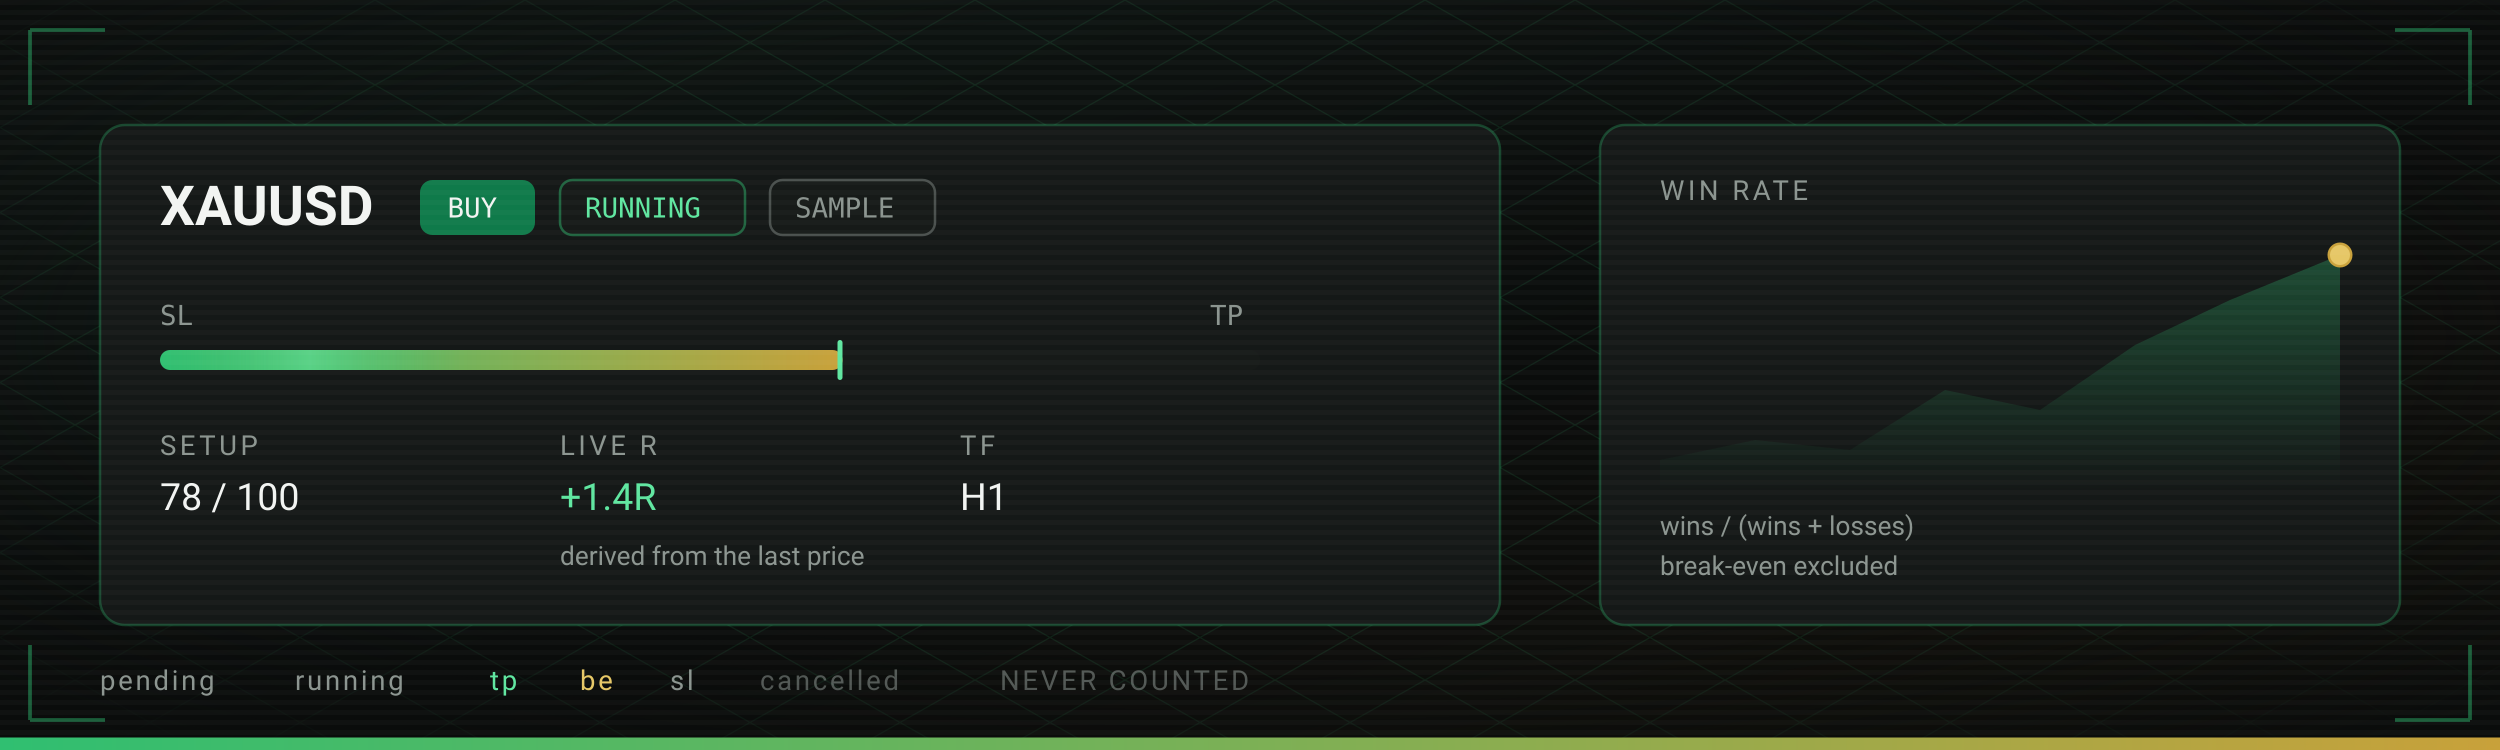
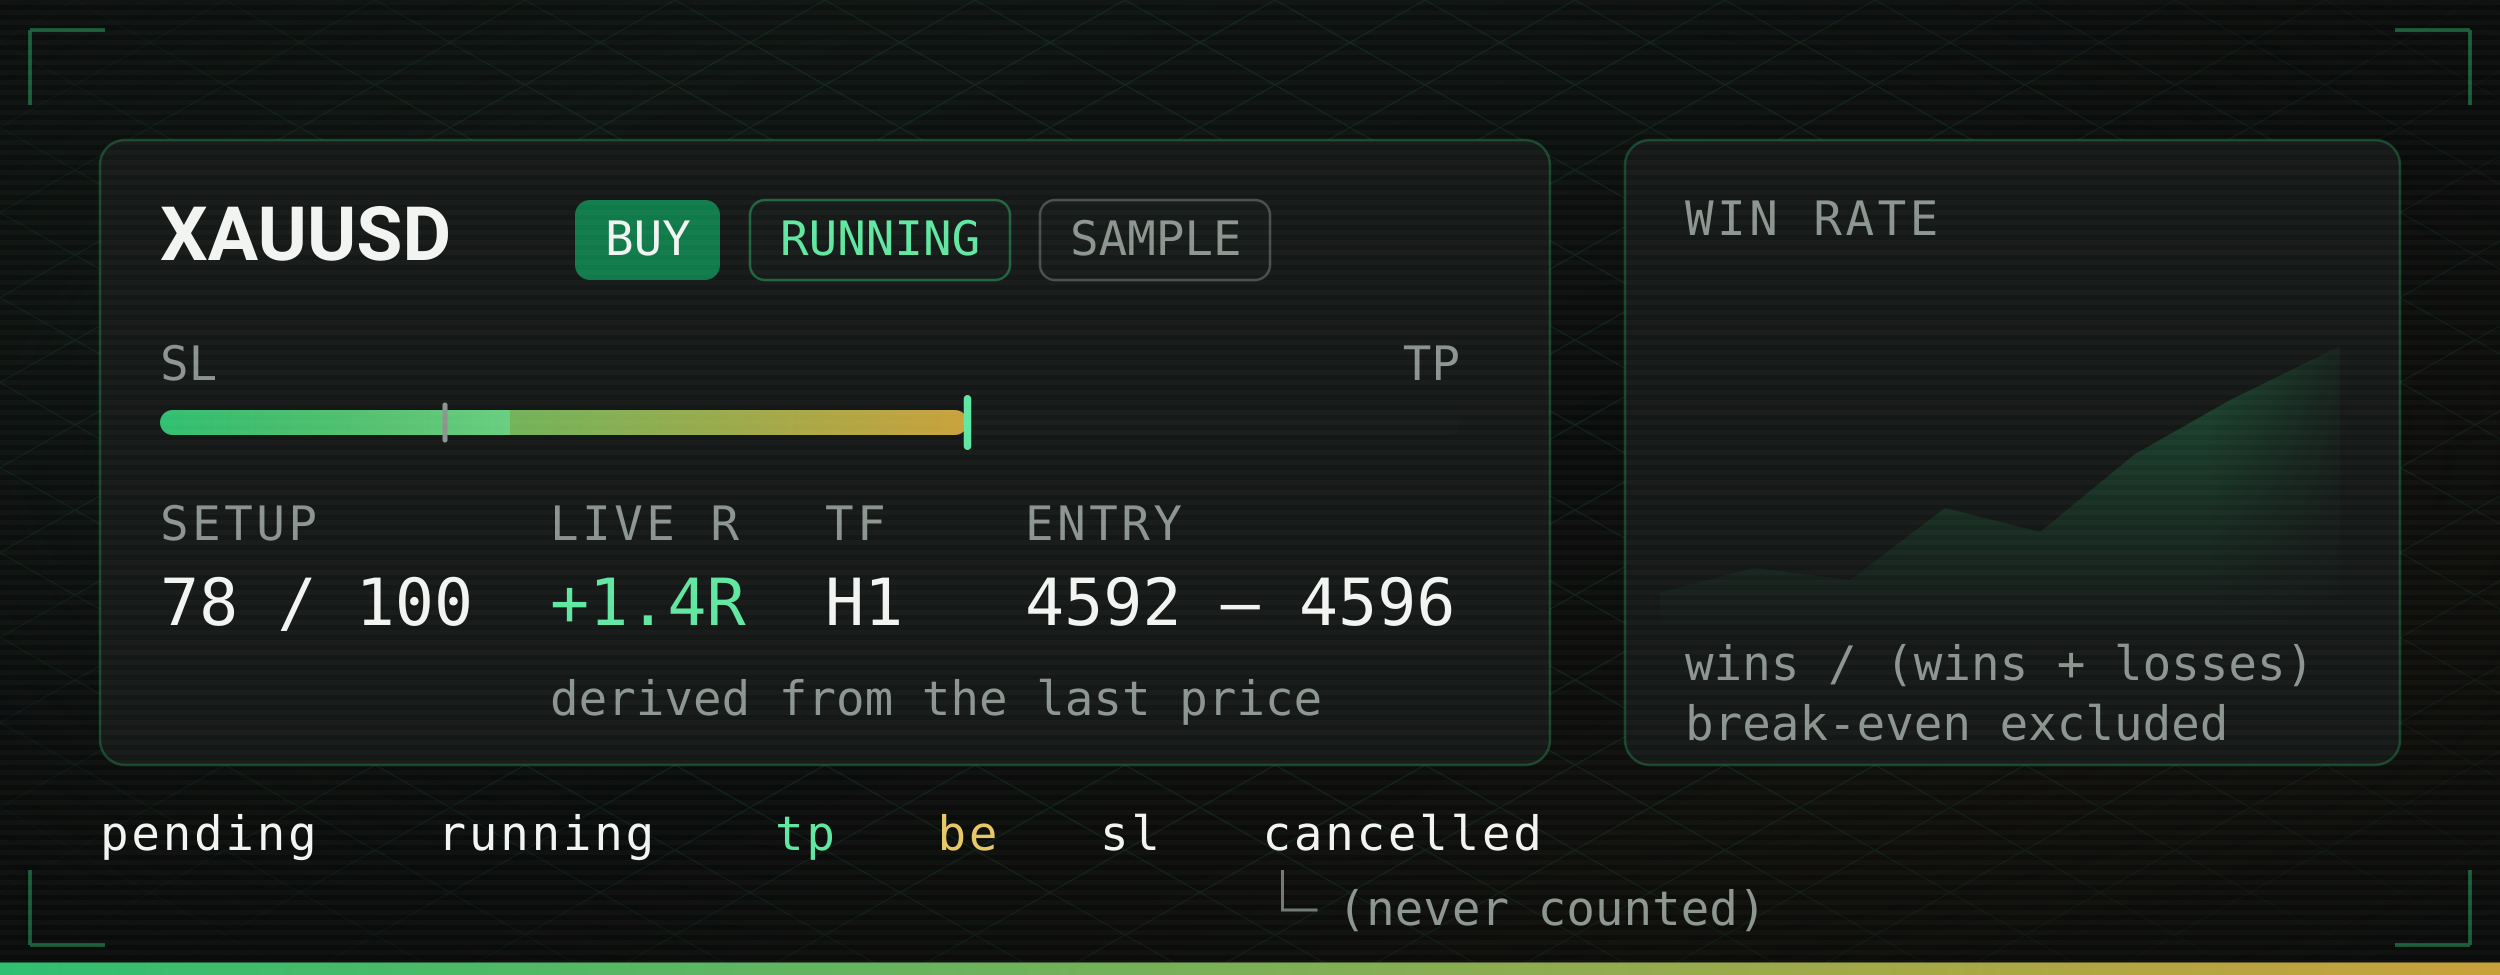
- <svg xmlns="http://www.w3.org/2000/svg" viewBox="0 0 1000 300" width="1000" height="300" role="img" aria-label="An EzyAI signal card and its equity curve - setup score, entry to target progress, live R and the win-rate formula">
+ <svg xmlns="http://www.w3.org/2000/svg" viewBox="0 0 1000 390" width="1000" height="390" role="img" aria-label="An EzyAI signal card and its equity curve - setup score, stop-to-target progress, live R, the win-rate formula, and the six enforced status words">
  <defs>
    <linearGradient id="sky" x1="0" y1="0" x2="1" y2="1">
      <stop offset="0%" stop-color="#0e1613" />
      <stop offset="55%" stop-color="#0a0c0b" />
      <stop offset="100%" stop-color="#12100a" />
    </linearGradient>
    <linearGradient id="brand" x1="0" y1="0" x2="1" y2="0">
      <stop offset="0%" stop-color="#2fbf71" />
      <stop offset="100%" stop-color="#c9a13a" />
    </linearGradient>
    <linearGradient id="sweep" x1="0" y1="0" x2="1" y2="0">
      <stop offset="0%" stop-color="#2fbf71" stop-opacity="0" />
-       <stop offset="50%" stop-color="#5fe6a0" stop-opacity=".55" />
-       <stop offset="100%" stop-color="#2fbf71" stop-opacity="0" />
+       <stop offset="100%" stop-color="#5fe6a0" stop-opacity=".55" />
    </linearGradient>
    <linearGradient id="areaFill" x1="0" y1="0" x2="0" y2="1">
      <stop offset="0%" stop-color="#2fbf71" stop-opacity="0.30" />
      <stop offset="100%" stop-color="#2fbf71" stop-opacity="0" />
    </linearGradient>
+     <linearGradient id="fadeR" x1="0" y1="0" x2="1" y2="0">
+       <stop offset="0%" stop-color="#ffffff" stop-opacity="1" />
+       <stop offset="78%" stop-color="#ffffff" stop-opacity="1" />
+       <stop offset="100%" stop-color="#ffffff" stop-opacity="0" />
+     </linearGradient>
+     <mask id="fadeMask" maskUnits="userSpaceOnUse" x="-12" y="-118" width="296" height="134">
+       <rect x="-12" y="-118" width="296" height="134" fill="url(#fadeR)" />
+     </mask>
    <radialGradient id="vig" cx="50%" cy="45%" r="70%">
      <stop offset="60%" stop-color="#0a0c0b" stop-opacity="0" />
      <stop offset="100%" stop-color="#0a0c0b" stop-opacity="1" />
    </radialGradient>
    <pattern id="iso" width="60" height="34" patternUnits="userSpaceOnUse">
      <path d="M0 17 L30 0 L60 17 L30 34 Z" fill="none" stroke="#2fbf71" stroke-width=".5" opacity=".12" />
    </pattern>
    <pattern id="scan" width="4" height="4" patternUnits="userSpaceOnUse">
      <rect width="4" height="2" fill="#f2f4f2" opacity=".025" />
    </pattern>
-     <clipPath id="barClip">
-       <rect x="64" y="140" width="440" height="8" rx="4" />
+     <clipPath id="sheenClip">
+       <rect x="64" y="164" width="323" height="10" rx="5" />
    </clipPath>
  </defs>
  <style>
    text { font-family: system-ui, 'Segoe UI', Roboto, sans-serif; }
-     .mono { font-family: ui-monospace, SFMono-Regular, Menlo, Consolas, monospace; }
+     /* .mono must also win on descendants: the bare `text` type selector above
+        beats plain inheritance, so a group carrying .mono alone silently
+        rendered its text children in the sans stack. */
+     .mono, .mono text { font-family: ui-monospace, SFMono-Regular, Menlo, Consolas, monospace; }

-     .fill  { transform-origin: 64px 144px; animation: grow 4.5s ease-out infinite; }
-     .sheen { animation: sheen 4.5s ease-out infinite; }
-     .draw  { stroke-dasharray: 380; stroke-dashoffset: 380; animation: draw 5s ease-out infinite; }
-     .ping  { animation: ping 1.9s ease-out infinite; }
-     .drift { animation: drift 12s linear infinite; }
+     /* fill, sheen and tickmark share one interval and one timing function, so
+        the highlight and the progress mark ride the bar's leading edge exactly. */
+     .fill     { transform-origin: 64px 169px; animation: grow 4.5s ease-out infinite; }
+     .sheen    { animation: sheen 4.5s ease-out infinite; }
+     .tickmark { animation: slide 4.5s ease-out infinite; }
+     /* 306.3 is the path's real length, measured with getTotalLength(). */
+     .draw     { stroke-dasharray: 307; stroke-dashoffset: 307; animation: draw 5s linear infinite; }
+     .endpoint { opacity: 0; animation: reveal 5s linear infinite; }
+     .ping     { animation: ping 1.9s ease-out infinite; }
+     .drift    { animation: drift 12s linear infinite; }

-     @keyframes grow  { 0% { transform: scaleX(0); } 55%,100% { transform: scaleX(1); } }
-     @keyframes sheen { 0% { transform: translateX(-120px); } 55%,100% { transform: translateX(460px); } }
-     @keyframes draw  { 0% { stroke-dashoffset: 380; } 60%,100% { stroke-dashoffset: 0; } }
-     @keyframes ping  { 0% { r: 4; opacity: .9; } 70%,100% { r: 14; opacity: 0; } }
-     @keyframes drift { from { transform: translateX(0); } to { transform: translateX(60px); } }
+     @keyframes grow   { 0% { transform: scaleX(0); }          55%,100% { transform: scaleX(1); } }
+     @keyframes sheen  { 0% { transform: translateX(-140px); } 55%,100% { transform: translateX(183px); } }
+     @keyframes slide  { 0% { transform: translateX(-323px); } 55%,100% { transform: translateX(0); } }
+     @keyframes draw   { 0% { stroke-dashoffset: 307; }        60%,100% { stroke-dashoffset: 0; } }
+     /* The gold endpoint only exists once the stroke has arrived under it. */
+     @keyframes reveal { 0%,58% { opacity: 0; } 62%,100% { opacity: 1; } }
+     @keyframes ping   { 0% { r: 4; opacity: .9; } 70%,100% { r: 14; opacity: 0; } }
+     @keyframes drift  { from { transform: translateX(0); } to { transform: translateX(60px); } }

    @media (prefers-reduced-motion: reduce) {
-       .fill, .sheen, .draw, .ping, .drift { animation: none; }
+       .fill, .sheen, .tickmark, .draw, .endpoint, .ping, .drift { animation: none; }
      .draw { stroke-dashoffset: 0; }
      .fill { transform: scaleX(1); }
+       .tickmark { transform: translateX(0); }
+       .endpoint { opacity: 1; }
      .sheen { opacity: 0; }
    }
  </style>
-   <rect width="1000" height="300" fill="url(#sky)" />
+   <rect width="1000" height="390" fill="url(#sky)" />
  <g class="drift">
-     <rect x="-60" y="0" width="1120" height="300" fill="url(#iso)" />
+     <rect x="-60" y="0" width="1120" height="390" fill="url(#iso)" />
  </g>
-   <rect width="1000" height="300" fill="url(#vig)" />
-   <rect x="40" y="50" width="560" height="200" rx="10" fill="#141817" stroke="#2fbf71" stroke-opacity=".3" />
-   <text x="64" y="90" font-size="22" font-weight="700" fill="#f2f4f2">XAUUSD</text>
-   <g transform="translate(168 72)">
-     <rect x="0" y="0" width="46" height="22" rx="5" fill="#0f7a4a" />
-     <text class="mono" x="11" y="15" font-size="11" fill="#f2f4f2" text-anchor="start">BUY</text>
+   <rect width="1000" height="390" fill="url(#vig)" />
+   <rect x="40" y="56" width="580" height="250" rx="10" fill="#141817" stroke="#2fbf71" stroke-opacity=".3" />
+   <g text-anchor="start">
+     <text x="64" y="104" font-size="30" font-weight="700" fill="#f2f4f2">XAUUSD</text>
  </g>
-   <g transform="translate(224 72)">
-     <rect x="0" y="0" width="74" height="22" rx="5" fill="#161a18" stroke="#2fbf71" stroke-opacity=".45" />
-     <text class="mono" x="10" y="15" font-size="11" fill="#5fe6a0" text-anchor="start">RUNNING</text>
+   <g transform="translate(230 80)" text-anchor="start">
+     <rect x="0" y="0" width="58" height="32" rx="6" fill="#0f7a4a" />
+     <text class="mono" x="12" y="22" font-size="19" fill="#f2f4f2">BUY</text>
  </g>
-   <g transform="translate(308 72)">
-     <rect x="0" y="0" width="66" height="22" rx="5" fill="#161a18" stroke="#8b948f" stroke-opacity=".45" />
-     <text class="mono" x="10" y="15" font-size="11" fill="#8b948f" text-anchor="start">SAMPLE</text>
+   <g transform="translate(300 80)" text-anchor="start">
+     <rect x="0" y="0" width="104" height="32" rx="6" fill="#161a18" stroke="#2fbf71" stroke-opacity=".45" />
+     <text class="mono" x="12" y="22" font-size="19" fill="#5fe6a0">RUNNING</text>
  </g>
-   <text class="mono" x="64" y="130" font-size="11" fill="#8b948f" text-anchor="start">SL</text>
-   <text class="mono" x="484" y="130" font-size="11" fill="#8b948f" text-anchor="start">TP</text>
-   <rect x="64" y="140" width="440" height="8" rx="4" fill="#161a18" />
-   <g clip-path="url(#barClip)">
-     <g class="fill">
-       <rect x="64" y="140" width="273" height="8" rx="4" fill="url(#brand)" />
-     </g>
+   <g transform="translate(416 80)" text-anchor="start">
+     <rect x="0" y="0" width="92" height="32" rx="6" fill="#161a18" stroke="#8b948f" stroke-opacity=".45" />
+     <text class="mono" x="12" y="22" font-size="19" fill="#8b948f">SAMPLE</text>
+   </g>
+   <text class="mono" x="64" y="152" font-size="19" fill="#8b948f" text-anchor="start">SL</text>
+   <text class="mono" x="584" y="152" font-size="19" fill="#8b948f" text-anchor="end">TP</text>
+   <rect x="64" y="164" width="520" height="10" rx="5" fill="#161a18" />
+   <g class="fill">
+     <rect x="64" y="164" width="323" height="10" rx="5" fill="url(#brand)" />
+   </g>
+   <g clip-path="url(#sheenClip)">
    <g class="sheen">
-       <rect x="64" y="140" width="120" height="8" fill="url(#sweep)" />
+       <rect x="64" y="164" width="140" height="10" fill="url(#sweep)" />
    </g>
  </g>
-   <rect x="335" y="136" width="2" height="16" rx="1" fill="#5fe6a0" />
+   <rect x="177" y="161" width="2" height="16" rx="1" fill="#8b948f" />
+   <rect class="tickmark" x="385.5" y="158" width="3" height="22" rx="1.5" fill="#5fe6a0" />
  <g class="mono" text-anchor="start">
-     <text x="64" y="182" font-size="11" letter-spacing="1.4" fill="#8b948f">SETUP</text>
-     <text x="64" y="204" font-size="15" fill="#f2f4f2">78 / 100</text>
-     <text x="224" y="182" font-size="11" letter-spacing="1.4" fill="#8b948f">LIVE R</text>
-     <text x="224" y="204" font-size="15" fill="#5fe6a0">+1.4R</text>
-     <text x="384" y="182" font-size="11" letter-spacing="1.4" fill="#8b948f">TF</text>
-     <text x="384" y="204" font-size="15" fill="#f2f4f2">H1</text>
-     <text x="224" y="226" font-size="10.5" fill="#8b948f">derived from the last price</text>
+     <text x="64" y="216" font-size="19" letter-spacing="1.4" fill="#8b948f">SETUP</text>
+     <text x="64" y="250" font-size="26" fill="#f2f4f2">78 / 100</text>
+     <text x="220" y="216" font-size="19" letter-spacing="1.4" fill="#8b948f">LIVE R</text>
+     <text x="220" y="250" font-size="26" fill="#5fe6a0">+1.4R</text>
+     <text x="330" y="216" font-size="19" letter-spacing="1.4" fill="#8b948f">TF</text>
+     <text x="330" y="250" font-size="26" fill="#f2f4f2">H1</text>
+     <text x="410" y="216" font-size="19" letter-spacing="1.4" fill="#8b948f">ENTRY</text>
+     <text x="410" y="250" font-size="26" fill="#f2f4f2">4592 – 4596</text>
+     <text x="220" y="286" font-size="19" fill="#8b948f">derived from the last price</text>
  </g>
-   <rect x="640" y="50" width="320" height="200" rx="10" fill="#141817" stroke="#2fbf71" stroke-opacity=".3" />
+   <rect x="650" y="56" width="310" height="250" rx="10" fill="#141817" stroke="#2fbf71" stroke-opacity=".3" />
  <g class="mono" text-anchor="start">
-     <text x="664" y="80" font-size="11" letter-spacing="1.4" fill="#8b948f">WIN RATE</text>
-     <text x="664" y="214" font-size="10.5" fill="#8b948f">wins / (wins + losses)</text>
-     <text x="664" y="230" font-size="10.5" fill="#8b948f">break-even excluded</text>
+     <text x="674" y="94" font-size="19" letter-spacing="1.4" fill="#8b948f">WIN RATE</text>
+     <text x="674" y="272" font-size="19" fill="#8b948f">wins / (wins + losses)</text>
+     <text x="674" y="296" font-size="19" fill="#8b948f">break-even excluded</text>
  </g>
-   <g transform="translate(664 190)">
-     <path d="M0 -6 L38 -14 L76 -10 L114 -34 L152 -26 L190 -52 L228 -70 L272 -88 L272 6 L0 6 Z" fill="url(#areaFill)" />
-     <path class="draw" d="M0 -6 L38 -14 L76 -10 L114 -34 L152 -26 L190 -52 L228 -70 L272 -88" fill="none" stroke="url(#brand)" stroke-width="2.5" stroke-linecap="round" stroke-linejoin="round" />
-     <g transform="translate(272 -88)">
-       <circle class="ping" cx="0" cy="0" r="4" fill="none" stroke="#c9a13a" stroke-width="2" />
-       <circle cx="0" cy="0" r="4" fill="#e6c766" />
+   <g transform="translate(664 244)">
+     <path mask="url(#fadeMask)" d="M0 -7.2 L38 -16.8 L76 -12 L114 -40.8 L152 -31.2 L190 -62.4 L228 -84 L272 -105.6 L272 7.2 L0 7.2 Z" fill="url(#areaFill)" />
+     <path class="draw" d="M0 -7.2 L38 -16.8 L76 -12 L114 -40.8 L152 -31.2 L190 -62.4 L228 -84 L272 -105.6" fill="none" stroke="url(#brand)" stroke-width="2.5" stroke-linecap="round" stroke-linejoin="round" />
+     <g transform="translate(272 -105.6)">
+       <g class="endpoint">
+         <circle class="ping" cx="0" cy="0" r="4" fill="none" stroke="#c9a13a" stroke-width="2" />
+         <circle cx="0" cy="0" r="5" fill="#e6c766" />
+       </g>
    </g>
  </g>
-   <g class="mono" font-size="11" letter-spacing="1.1" text-anchor="start">
-     <text x="40" y="276" fill="#8b948f">pending</text>
-     <text x="118" y="276" fill="#8b948f">running</text>
-     <text x="196" y="276" fill="#5fe6a0">tp</text>
-     <text x="232" y="276" fill="#e6c766">be</text>
-     <text x="268" y="276" fill="#8b948f">sl</text>
-     <text x="304" y="276" fill="#8b948f" opacity=".55">cancelled</text>
-     <text x="400" y="276" fill="#8b948f" opacity=".55">NEVER COUNTED</text>
+   <g class="mono" font-size="19" letter-spacing="1.1" text-anchor="start">
+     <text x="40" y="340" fill="#f2f4f2">pending</text>
+     <text x="175" y="340" fill="#f2f4f2">running</text>
+     <text x="310" y="340" fill="#5fe6a0">tp</text>
+     <text x="375" y="340" fill="#e6c766">be</text>
+     <text x="440" y="340" fill="#f2f4f2">sl</text>
+     <text x="505" y="340" fill="#f2f4f2">cancelled</text>
  </g>
+   <path d="M513 348 L513 364 L527 364" stroke="#8b948f" stroke-width="1.2" fill="none" opacity=".8" />
+   <text class="mono" x="535" y="370" font-size="19" fill="#8b948f" text-anchor="start">(never counted)</text>
  <g stroke="#2fbf71" stroke-width="1.5" opacity=".45" fill="none">
    <path d="M12 12 l30 0 M12 12 l0 30" />
    <path d="M988 12 l-30 0 M988 12 l0 30" />
-     <path d="M12 288 l30 0 M12 288 l0 -30" />
-     <path d="M988 288 l-30 0 M988 288 l0 -30" />
+     <path d="M12 378 l30 0 M12 378 l0 -30" />
+     <path d="M988 378 l-30 0 M988 378 l0 -30" />
  </g>
-   <rect width="1000" height="300" fill="url(#scan)" />
-   <rect x="0" y="295" width="1000" height="5" fill="url(#brand)" />
+   <rect width="1000" height="390" fill="url(#scan)" />
+   <rect x="0" y="385" width="1000" height="5" fill="url(#brand)" />
</svg>
